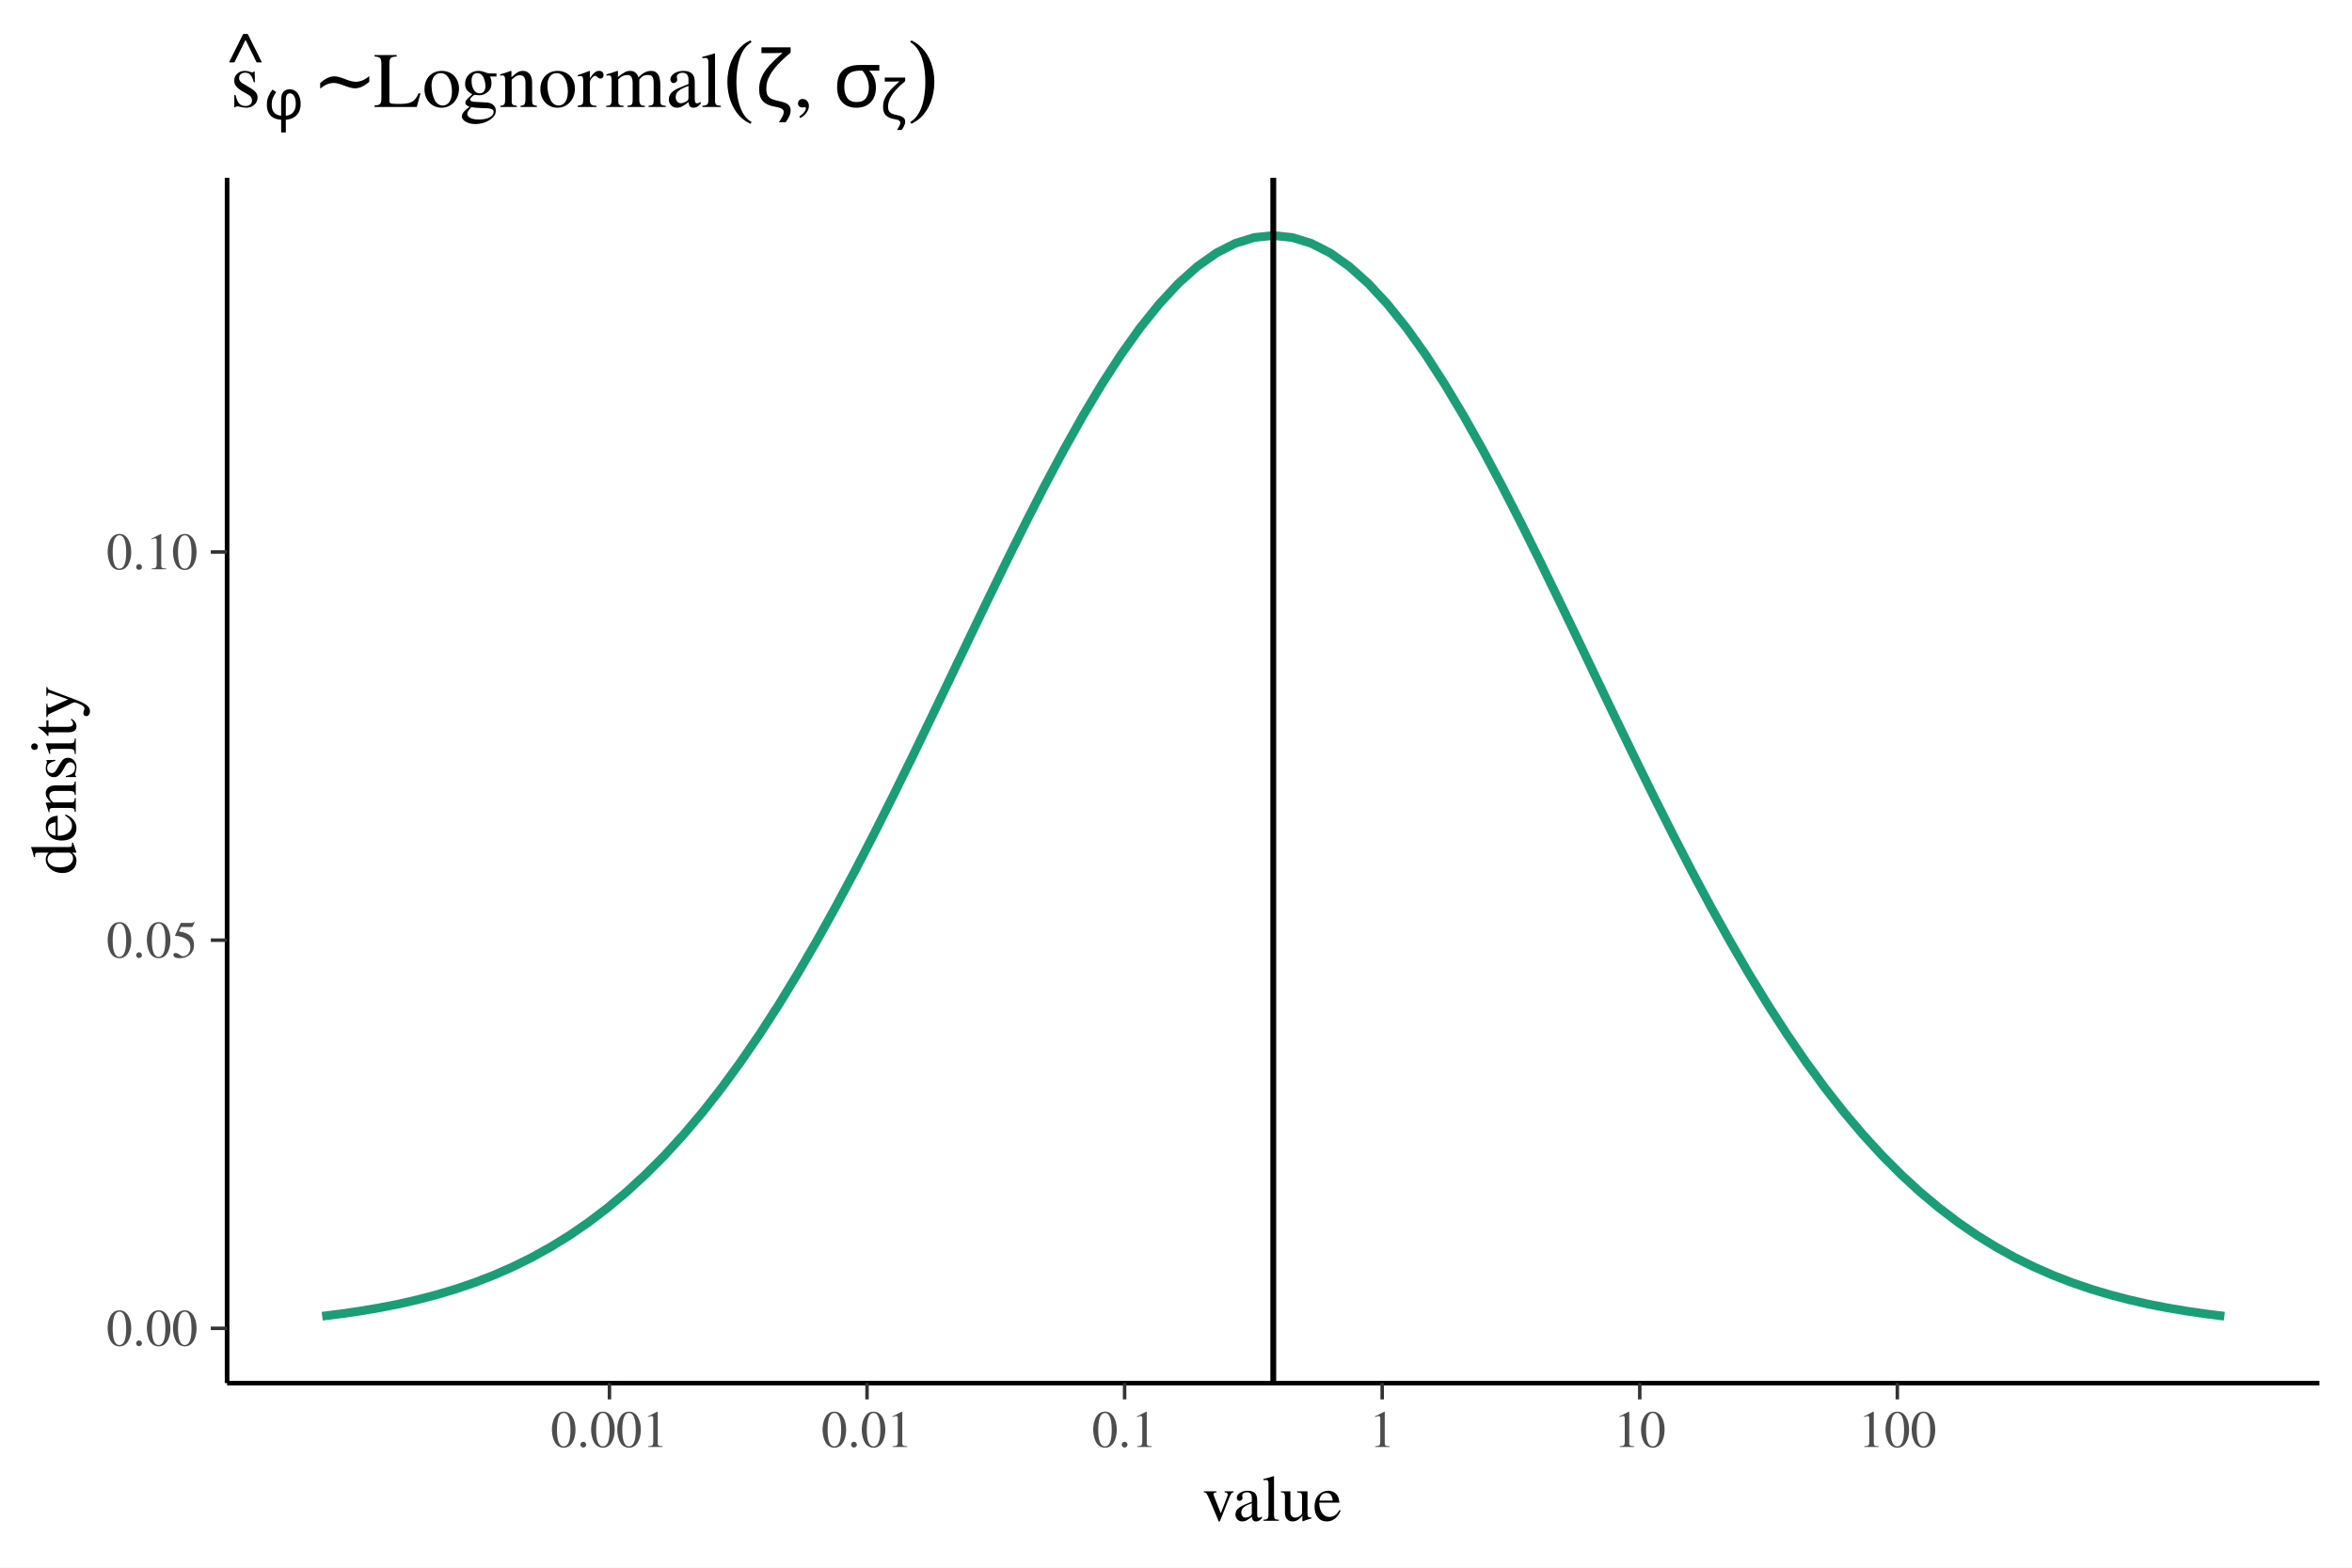
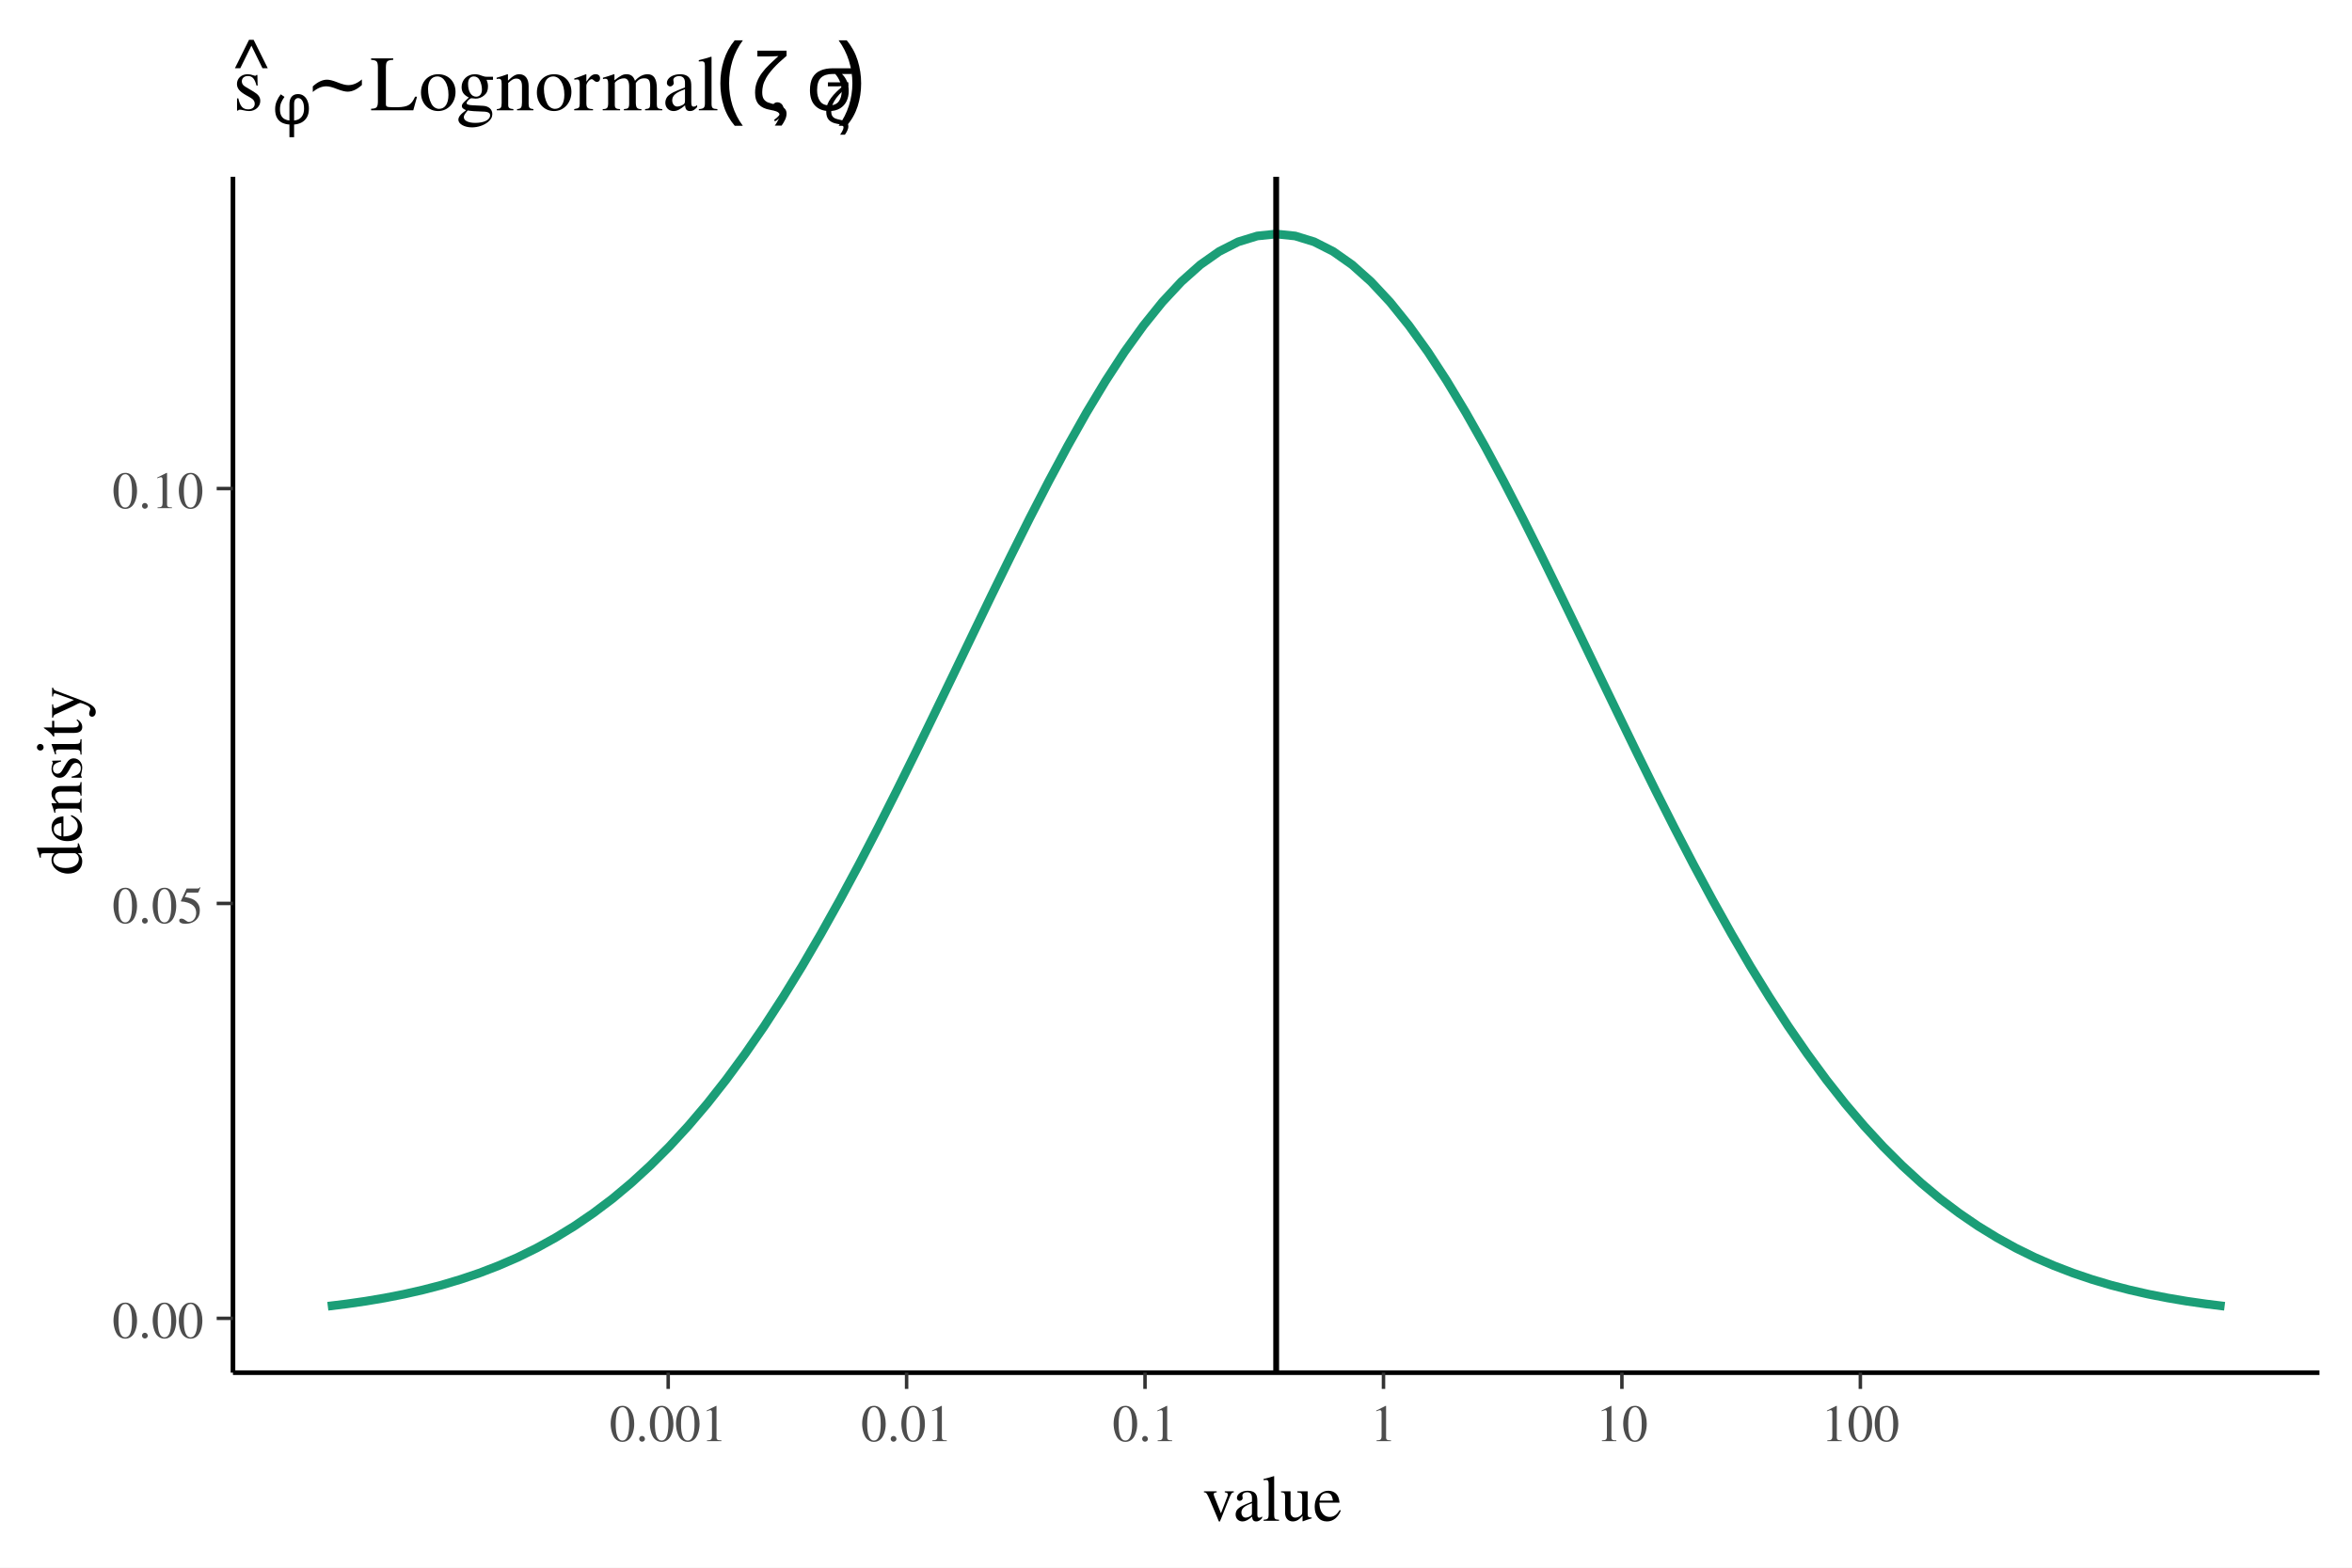
<svg xmlns="http://www.w3.org/2000/svg" viewBox="0 0 432.00 288.00">
  <defs>
    <style type="text/css">
    line, polyline, path, rect, circle {
      fill: none;
      stroke: #000000;
      stroke-linecap: round;
      stroke-linejoin: round;
      stroke-miterlimit: 10.00;
    }
  </style>
  </defs>
  <rect width="100%" height="100%" style="stroke: none; fill: #FFFFFF;" />
  <defs>
-     <clipPath id="cpNDEuNzEyOHw0MjYuMDIyfDI1NC4wOTN8MzIuNjcxNw==">
-       <rect x="41.71" y="32.67" width="384.31" height="221.42" />
+     <clipPath id="cpNDIuNzg2Mnw0MjYuMDIyfDI1Mi4xNzR8MzIuNDc1Mg==">
+       <rect x="42.79" y="32.48" width="383.24" height="219.70" />
    </clipPath>
  </defs>
-   <polyline points="59.18,241.80 62.68,241.36 66.17,240.85 69.66,240.26 73.16,239.58 76.65,238.78 80.14,237.87 83.64,236.83 87.13,235.64 90.62,234.29 94.12,232.76 97.61,231.04 101.11,229.10 104.60,226.95 108.09,224.55 111.59,221.89 115.08,218.97 118.57,215.75 122.07,212.25 125.56,208.43 129.06,204.30 132.55,199.85 136.04,195.07 139.54,189.98 143.03,184.57 146.52,178.85 150.02,172.84 153.51,166.56 157.01,160.02 160.50,153.26 163.99,146.31 167.49,139.20 170.98,131.98 174.47,124.70 177.97,117.39 181.46,110.13 184.96,102.95 188.45,95.93 191.94,89.11 195.44,82.56 198.93,76.34 202.42,70.51 205.92,65.11 209.41,60.22 212.91,55.87 216.40,52.10 219.89,48.97 223.39,46.49 226.88,44.71 230.37,43.63 233.87,43.27 237.36,43.63 240.86,44.71 244.35,46.49 247.84,48.97 251.34,52.10 254.83,55.87 258.32,60.22 261.82,65.11 265.31,70.51 268.80,76.34 272.30,82.56 275.79,89.11 279.29,95.93 282.78,102.95 286.27,110.13 289.77,117.39 293.26,124.70 296.75,131.98 300.25,139.20 303.74,146.31 307.24,153.26 310.73,160.02 314.22,166.56 317.72,172.84 321.21,178.85 324.70,184.57 328.20,189.98 331.69,195.07 335.19,199.85 338.68,204.30 342.17,208.43 345.67,212.25 349.16,215.75 352.65,218.97 356.15,221.89 359.64,224.55 363.14,226.95 366.63,229.10 370.12,231.04 373.62,232.76 377.11,234.29 380.60,235.64 384.10,236.83 387.59,237.87 391.09,238.78 394.58,239.58 398.07,240.26 401.57,240.85 405.06,241.36 408.55,241.80 " style="stroke-width: 1.60; stroke: #1B9E77; stroke-linecap: butt;" clip-path="url(#cpNDEuNzEyOHw0MjYuMDIyfDI1NC4wOTN8MzIuNjcxNw==)" />
-   <line x1="233.87" y1="254.09" x2="233.87" y2="32.67" style="stroke-width: 1.07; stroke-linecap: butt;" clip-path="url(#cpNDEuNzEyOHw0MjYuMDIyfDI1NC4wOTN8MzIuNjcxNw==)" />
+   <polyline points="60.21,239.97 63.69,239.54 67.17,239.04 70.66,238.45 74.14,237.77 77.63,236.98 81.11,236.08 84.59,235.04 88.08,233.86 91.56,232.52 95.05,231.01 98.53,229.30 102.01,227.38 105.50,225.24 108.98,222.86 112.47,220.23 115.95,217.32 119.43,214.13 122.92,210.65 126.40,206.87 129.89,202.77 133.37,198.35 136.85,193.61 140.34,188.56 143.82,183.19 147.31,177.52 150.79,171.55 154.27,165.32 157.76,158.83 161.24,152.13 164.72,145.23 168.21,138.18 171.69,131.01 175.18,123.78 178.66,116.54 182.14,109.33 185.63,102.21 189.11,95.24 192.60,88.47 196.08,81.98 199.56,75.80 203.05,70.01 206.53,64.66 210.02,59.81 213.50,55.49 216.98,51.75 220.47,48.64 223.95,46.19 227.44,44.42 230.92,43.35 234.40,42.99 237.89,43.35 241.37,44.42 244.86,46.19 248.34,48.64 251.82,51.75 255.31,55.49 258.79,59.81 262.28,64.66 265.76,70.01 269.24,75.80 272.73,81.98 276.21,88.47 279.70,95.24 283.18,102.21 286.66,109.33 290.15,116.54 293.63,123.78 297.12,131.01 300.60,138.18 304.08,145.23 307.57,152.13 311.05,158.83 314.54,165.32 318.02,171.55 321.50,177.52 324.99,183.19 328.47,188.56 331.96,193.61 335.44,198.35 338.92,202.77 342.41,206.87 345.89,210.65 349.38,214.13 352.86,217.32 356.34,220.23 359.83,222.86 363.31,225.24 366.80,227.38 370.28,229.30 373.76,231.01 377.25,232.52 380.73,233.86 384.21,235.04 387.70,236.08 391.18,236.98 394.67,237.77 398.15,238.45 401.63,239.04 405.12,239.54 408.60,239.97 " style="stroke-width: 1.60; stroke: #1B9E77; stroke-linecap: butt;" clip-path="url(#cpNDIuNzg2Mnw0MjYuMDIyfDI1Mi4xNzR8MzIuNDc1Mg==)" />
+   <line x1="234.40" y1="252.17" x2="234.40" y2="32.48" style="stroke-width: 1.07; stroke-linecap: butt;" clip-path="url(#cpNDIuNzg2Mnw0MjYuMDIyfDI1Mi4xNzR8MzIuNDc1Mg==)" />
  <defs>
    <clipPath id="cpMHw0MzJ8Mjg4fDA=">
      <rect x="0.00" y="0.00" width="432.00" height="288.00" />
    </clipPath>
  </defs>
-   <polyline points="41.71,254.09 41.71,32.67 " style="stroke-width: 0.85; stroke-linecap: butt;" clip-path="url(#cpMHw0MzJ8Mjg4fDA=)" />
+   <polyline points="42.79,252.17 42.79,32.48 " style="stroke-width: 0.85; stroke-linecap: butt;" clip-path="url(#cpMHw0MzJ8Mjg4fDA=)" />
  <g clip-path="url(#cpMHw0MzJ8Mjg4fDA=)">
-     <text x="19.54" y="247.20" style="font-size: 9.60px; fill: #4D4D4D; font-family: Times;" textLength="16.79px" lengthAdjust="spacingAndGlyphs">0.00</text>
+     <text x="20.61" y="245.79" style="font-size: 9.60px; fill: #4D4D4D; font-family: Times;" textLength="16.80px" lengthAdjust="spacingAndGlyphs">0.00</text>
  </g>
  <g clip-path="url(#cpMHw0MzJ8Mjg4fDA=)">
-     <text x="19.54" y="175.89" style="font-size: 9.60px; fill: #4D4D4D; font-family: Times;" textLength="16.79px" lengthAdjust="spacingAndGlyphs">0.05</text>
+     <text x="20.61" y="169.57" style="font-size: 9.60px; fill: #4D4D4D; font-family: Times;" textLength="16.80px" lengthAdjust="spacingAndGlyphs">0.05</text>
  </g>
  <g clip-path="url(#cpMHw0MzJ8Mjg4fDA=)">
-     <text x="19.54" y="104.58" style="font-size: 9.60px; fill: #4D4D4D; font-family: Times;" textLength="16.79px" lengthAdjust="spacingAndGlyphs">0.10</text>
+     <text x="20.61" y="93.35" style="font-size: 9.60px; fill: #4D4D4D; font-family: Times;" textLength="16.80px" lengthAdjust="spacingAndGlyphs">0.10</text>
  </g>
-   <polyline points="38.72,244.03 41.71,244.03 " style="stroke-width: 0.64; stroke: #333333; stroke-linecap: butt;" clip-path="url(#cpMHw0MzJ8Mjg4fDA=)" />
-   <polyline points="38.72,172.72 41.71,172.72 " style="stroke-width: 0.64; stroke: #333333; stroke-linecap: butt;" clip-path="url(#cpMHw0MzJ8Mjg4fDA=)" />
-   <polyline points="38.72,101.41 41.71,101.41 " style="stroke-width: 0.64; stroke: #333333; stroke-linecap: butt;" clip-path="url(#cpMHw0MzJ8Mjg4fDA=)" />
-   <polyline points="41.71,254.09 426.02,254.09 " style="stroke-width: 0.85; stroke-linecap: butt;" clip-path="url(#cpMHw0MzJ8Mjg4fDA=)" />
-   <polyline points="111.94,257.08 111.94,254.09 " style="stroke-width: 0.64; stroke: #333333; stroke-linecap: butt;" clip-path="url(#cpMHw0MzJ8Mjg4fDA=)" />
-   <polyline points="159.25,257.08 159.25,254.09 " style="stroke-width: 0.64; stroke: #333333; stroke-linecap: butt;" clip-path="url(#cpMHw0MzJ8Mjg4fDA=)" />
-   <polyline points="206.56,257.08 206.56,254.09 " style="stroke-width: 0.64; stroke: #333333; stroke-linecap: butt;" clip-path="url(#cpMHw0MzJ8Mjg4fDA=)" />
-   <polyline points="253.87,257.08 253.87,254.09 " style="stroke-width: 0.64; stroke: #333333; stroke-linecap: butt;" clip-path="url(#cpMHw0MzJ8Mjg4fDA=)" />
-   <polyline points="301.18,257.08 301.18,254.09 " style="stroke-width: 0.64; stroke: #333333; stroke-linecap: butt;" clip-path="url(#cpMHw0MzJ8Mjg4fDA=)" />
-   <polyline points="348.49,257.08 348.49,254.09 " style="stroke-width: 0.64; stroke: #333333; stroke-linecap: butt;" clip-path="url(#cpMHw0MzJ8Mjg4fDA=)" />
+   <polyline points="39.80,242.19 42.79,242.19 " style="stroke-width: 0.64; stroke: #333333; stroke-linecap: butt;" clip-path="url(#cpMHw0MzJ8Mjg4fDA=)" />
+   <polyline points="39.80,165.97 42.79,165.97 " style="stroke-width: 0.64; stroke: #333333; stroke-linecap: butt;" clip-path="url(#cpMHw0MzJ8Mjg4fDA=)" />
+   <polyline points="39.80,89.75 42.79,89.75 " style="stroke-width: 0.64; stroke: #333333; stroke-linecap: butt;" clip-path="url(#cpMHw0MzJ8Mjg4fDA=)" />
+   <polyline points="42.79,252.17 426.02,252.17 " style="stroke-width: 0.85; stroke-linecap: butt;" clip-path="url(#cpMHw0MzJ8Mjg4fDA=)" />
+   <polyline points="122.73,255.16 122.73,252.17 " style="stroke-width: 0.64; stroke: #333333; stroke-linecap: butt;" clip-path="url(#cpMHw0MzJ8Mjg4fDA=)" />
+   <polyline points="166.52,255.16 166.52,252.17 " style="stroke-width: 0.64; stroke: #333333; stroke-linecap: butt;" clip-path="url(#cpMHw0MzJ8Mjg4fDA=)" />
+   <polyline points="210.31,255.16 210.31,252.17 " style="stroke-width: 0.64; stroke: #333333; stroke-linecap: butt;" clip-path="url(#cpMHw0MzJ8Mjg4fDA=)" />
+   <polyline points="254.11,255.16 254.11,252.17 " style="stroke-width: 0.64; stroke: #333333; stroke-linecap: butt;" clip-path="url(#cpMHw0MzJ8Mjg4fDA=)" />
+   <polyline points="297.90,255.16 297.90,252.17 " style="stroke-width: 0.64; stroke: #333333; stroke-linecap: butt;" clip-path="url(#cpMHw0MzJ8Mjg4fDA=)" />
+   <polyline points="341.70,255.16 341.70,252.17 " style="stroke-width: 0.64; stroke: #333333; stroke-linecap: butt;" clip-path="url(#cpMHw0MzJ8Mjg4fDA=)" />
  <g clip-path="url(#cpMHw0MzJ8Mjg4fDA=)">
-     <text x="101.14" y="265.82" style="font-size: 9.60px; fill: #4D4D4D; font-family: Times;" textLength="21.59px" lengthAdjust="spacingAndGlyphs">0.001</text>
+     <text x="111.93" y="264.75" style="font-size: 9.60px; fill: #4D4D4D; font-family: Times;" textLength="21.60px" lengthAdjust="spacingAndGlyphs">0.001</text>
  </g>
  <g clip-path="url(#cpMHw0MzJ8Mjg4fDA=)">
-     <text x="150.85" y="265.82" style="font-size: 9.60px; fill: #4D4D4D; font-family: Times;" textLength="16.79px" lengthAdjust="spacingAndGlyphs">0.01</text>
+     <text x="158.12" y="264.75" style="font-size: 9.60px; fill: #4D4D4D; font-family: Times;" textLength="16.80px" lengthAdjust="spacingAndGlyphs">0.01</text>
  </g>
  <g clip-path="url(#cpMHw0MzJ8Mjg4fDA=)">
-     <text x="200.56" y="265.82" style="font-size: 9.60px; fill: #4D4D4D; font-family: Times;" textLength="11.99px" lengthAdjust="spacingAndGlyphs">0.1</text>
+     <text x="204.31" y="264.75" style="font-size: 9.60px; fill: #4D4D4D; font-family: Times;" textLength="12.00px" lengthAdjust="spacingAndGlyphs">0.1</text>
  </g>
  <g clip-path="url(#cpMHw0MzJ8Mjg4fDA=)">
-     <text x="251.47" y="265.82" style="font-size: 9.60px; fill: #4D4D4D; font-family: Times;" textLength="4.80px" lengthAdjust="spacingAndGlyphs">1</text>
+     <text x="251.71" y="264.75" style="font-size: 9.60px; fill: #4D4D4D; font-family: Times;" textLength="4.80px" lengthAdjust="spacingAndGlyphs">1</text>
  </g>
  <g clip-path="url(#cpMHw0MzJ8Mjg4fDA=)">
-     <text x="296.38" y="265.82" style="font-size: 9.60px; fill: #4D4D4D; font-family: Times;" textLength="9.59px" lengthAdjust="spacingAndGlyphs">10</text>
+     <text x="293.10" y="264.75" style="font-size: 9.60px; fill: #4D4D4D; font-family: Times;" textLength="9.60px" lengthAdjust="spacingAndGlyphs">10</text>
  </g>
  <g clip-path="url(#cpMHw0MzJ8Mjg4fDA=)">
-     <text x="341.29" y="265.82" style="font-size: 9.60px; fill: #4D4D4D; font-family: Times;" textLength="14.39px" lengthAdjust="spacingAndGlyphs">100</text>
+     <text x="334.50" y="264.75" style="font-size: 9.60px; fill: #4D4D4D; font-family: Times;" textLength="14.40px" lengthAdjust="spacingAndGlyphs">100</text>
  </g>
  <g clip-path="url(#cpMHw0MzJ8Mjg4fDA=)">
-     <text x="220.87" y="279.38" style="font-size: 12.00px; font-family: Times;" textLength="25.99px" lengthAdjust="spacingAndGlyphs">value</text>
+     <text x="220.90" y="279.38" style="font-size: 12.00px; font-family: Times;" textLength="27.00px" lengthAdjust="spacingAndGlyphs">value</text>
  </g>
  <g clip-path="url(#cpMHw0MzJ8Mjg4fDA=)">
-     <text transform="translate(13.92,160.71) rotate(-90)" style="font-size: 12.00px; font-family: Times;" textLength="34.66px" lengthAdjust="spacingAndGlyphs">density</text>
+     <text transform="translate(14.98,160.82) rotate(-90)" style="font-size: 12.00px; font-family: Times;" textLength="37.00px" lengthAdjust="spacingAndGlyphs">density</text>
  </g>
  <g clip-path="url(#cpMHw0MzJ8Mjg4fDA=)">
-     <text x="42.29" y="19.65" style="font-size: 14.40px; font-family: Times;" textLength="5.61px" lengthAdjust="spacingAndGlyphs">s</text>
+     <text x="42.79" y="20.26" style="font-size: 14.40px; font-family: Times;" textLength="7.20px" lengthAdjust="spacingAndGlyphs">s</text>
  </g>
  <g clip-path="url(#cpMHw0MzJ8Mjg4fDA=)">
-     <text x="41.71" y="15.71" style="font-size: 14.40px; font-family: Times;" textLength="6.76px" lengthAdjust="spacingAndGlyphs">^</text>
+     <text x="42.79" y="16.78" style="font-size: 14.40px; font-family: Times;" textLength="7.20px" lengthAdjust="spacingAndGlyphs">^</text>
  </g>
  <g clip-path="url(#cpMHw0MzJ8Mjg4fDA=)">
-     <text x="48.47" y="21.91" style="font-size: 10.08px; font-family: Symbol;" textLength="5.25px" lengthAdjust="spacingAndGlyphs">φ</text>
+     <text x="49.99" y="22.78" style="font-size: 10.08px; font-family: Utopia;" textLength="2.27px" lengthAdjust="spacingAndGlyphs">φ</text>
  </g>
  <g clip-path="url(#cpMHw0MzJ8Mjg4fDA=)">
-     <text x="57.28" y="19.65" style="font-size: 14.40px; font-family: Times;" textLength="10.40px" lengthAdjust="spacingAndGlyphs">∼</text>
+     <text x="55.92" y="20.26" style="font-size: 14.40px; font-family: Times;" textLength="10.80px" lengthAdjust="spacingAndGlyphs">∼</text>
  </g>
  <g clip-path="url(#cpMHw0MzJ8Mjg4fDA=)">
-     <text x="68.63" y="19.65" style="font-size: 14.40px; font-family: Times;" textLength="64.01px" lengthAdjust="spacingAndGlyphs">Lognormal</text>
+     <text x="67.99" y="20.26" style="font-size: 14.40px; font-family: Times;" textLength="63.60px" lengthAdjust="spacingAndGlyphs">Lognormal</text>
  </g>
  <g clip-path="url(#cpMHw0MzJ8Mjg4fDA=)">
-     <text x="132.65" y="19.65" style="font-size: 18.00px; font-family: Symbol;" textLength="5.99px" lengthAdjust="spacingAndGlyphs">(</text>
+     <text x="131.59" y="20.26" style="font-size: 18.00px; font-family: Utopia;" textLength="6.30px" lengthAdjust="spacingAndGlyphs">(</text>
  </g>
  <g clip-path="url(#cpMHw0MzJ8Mjg4fDA=)">
-     <text x="138.64" y="19.65" style="font-size: 14.40px; font-family: Symbol;" textLength="7.12px" lengthAdjust="spacingAndGlyphs">ζ</text>
+     <text x="137.89" y="20.26" style="font-size: 14.40px; font-family: Utopia;" textLength="3.24px" lengthAdjust="spacingAndGlyphs">ζ</text>
  </g>
  <g clip-path="url(#cpMHw0MzJ8Mjg4fDA=)">
-     <text x="145.76" y="19.65" style="font-size: 14.40px; font-family: Times;" textLength="3.60px" lengthAdjust="spacingAndGlyphs">,</text>
+     <text x="141.13" y="20.26" style="font-size: 14.40px; font-family: Times;" textLength="3.60px" lengthAdjust="spacingAndGlyphs">,</text>
  </g>
  <g clip-path="url(#cpMHw0MzJ8Mjg4fDA=)">
-     <text x="149.36" y="19.65" style="font-size: 14.40px; font-family: Symbol;" textLength="3.60px" lengthAdjust="spacingAndGlyphs"> </text>
+     <text x="144.73" y="20.26" style="font-size: 14.40px; font-family: Utopia;" textLength="3.24px" lengthAdjust="spacingAndGlyphs"> </text>
  </g>
  <g clip-path="url(#cpMHw0MzJ8Mjg4fDA=)">
-     <text x="152.96" y="19.65" style="font-size: 14.40px; font-family: Symbol;" textLength="8.69px" lengthAdjust="spacingAndGlyphs">σ</text>
+     <text x="147.97" y="20.26" style="font-size: 14.40px; font-family: Utopia;" textLength="3.24px" lengthAdjust="spacingAndGlyphs">σ</text>
  </g>
  <g clip-path="url(#cpMHw0MzJ8Mjg4fDA=)">
-     <text x="161.65" y="21.91" style="font-size: 10.08px; font-family: Symbol;" textLength="4.98px" lengthAdjust="spacingAndGlyphs">ζ</text>
+     <text x="151.21" y="22.78" style="font-size: 10.08px; font-family: Utopia;" textLength="2.27px" lengthAdjust="spacingAndGlyphs">ζ</text>
  </g>
  <g clip-path="url(#cpMHw0MzJ8Mjg4fDA=)">
-     <text x="166.63" y="19.65" style="font-size: 18.00px; font-family: Symbol;" textLength="5.99px" lengthAdjust="spacingAndGlyphs">)</text>
+     <text x="153.48" y="20.26" style="font-size: 18.00px; font-family: Utopia;" textLength="6.30px" lengthAdjust="spacingAndGlyphs">)</text>
  </g>
</svg>
